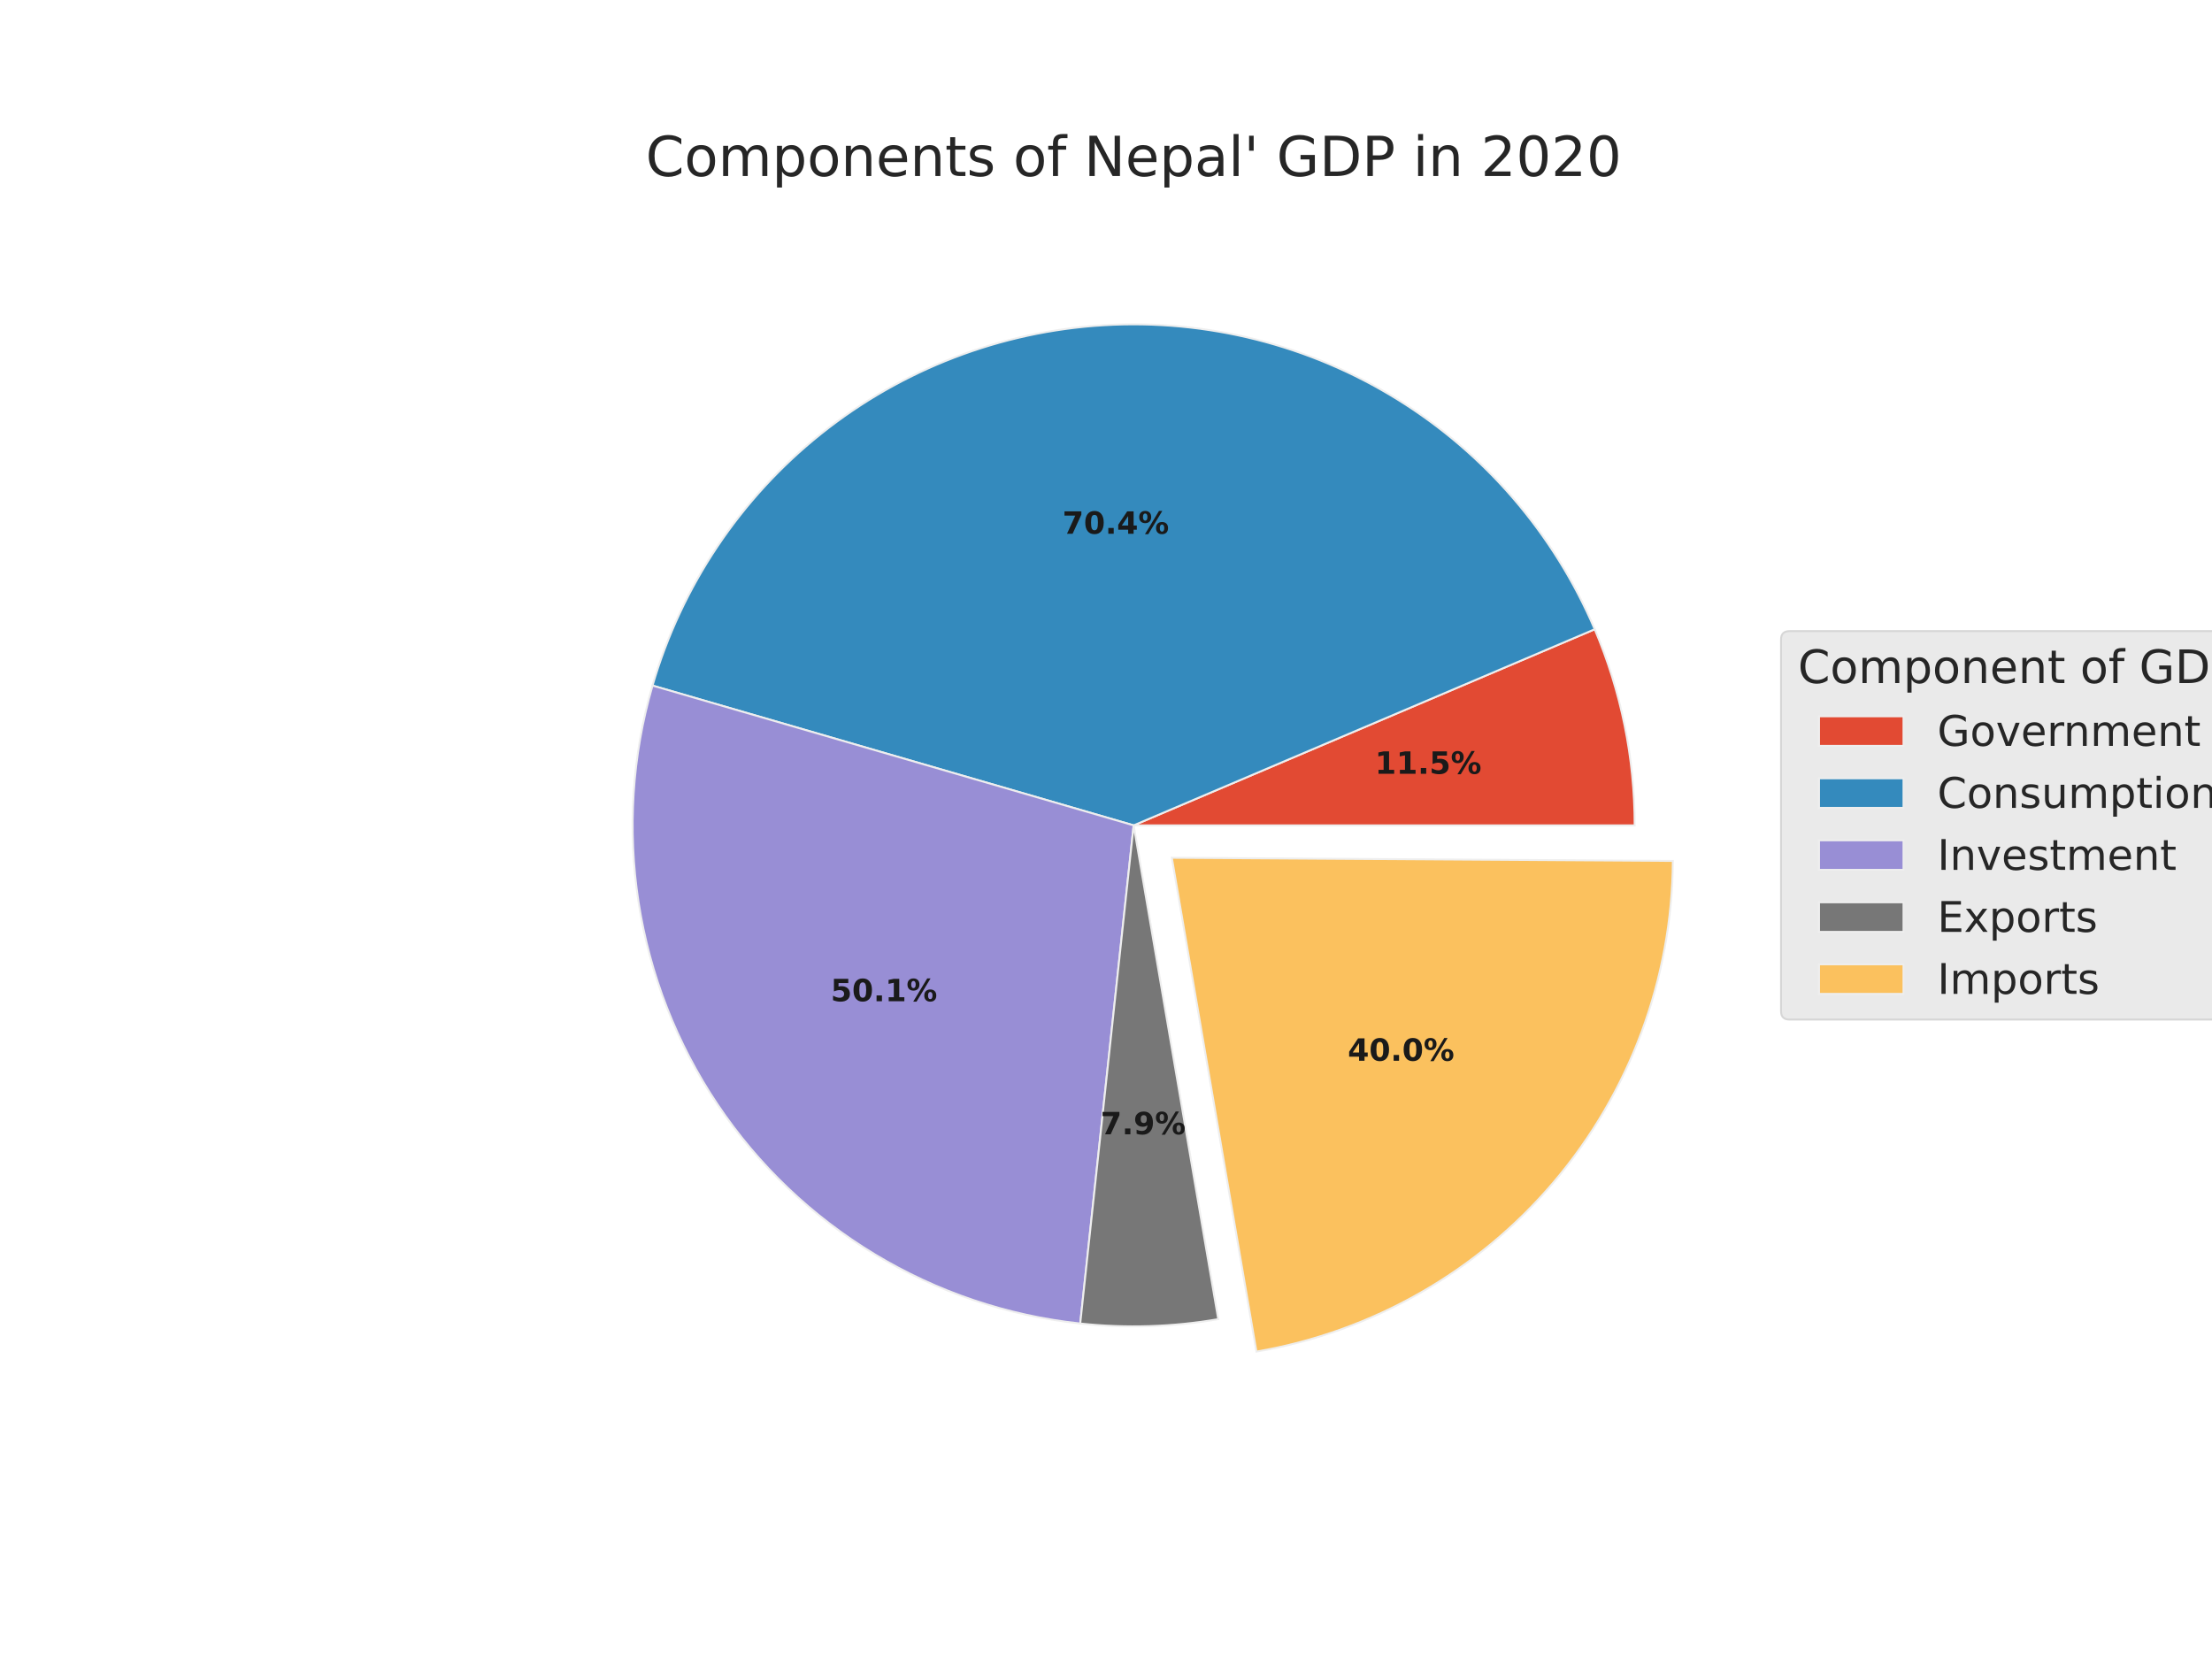
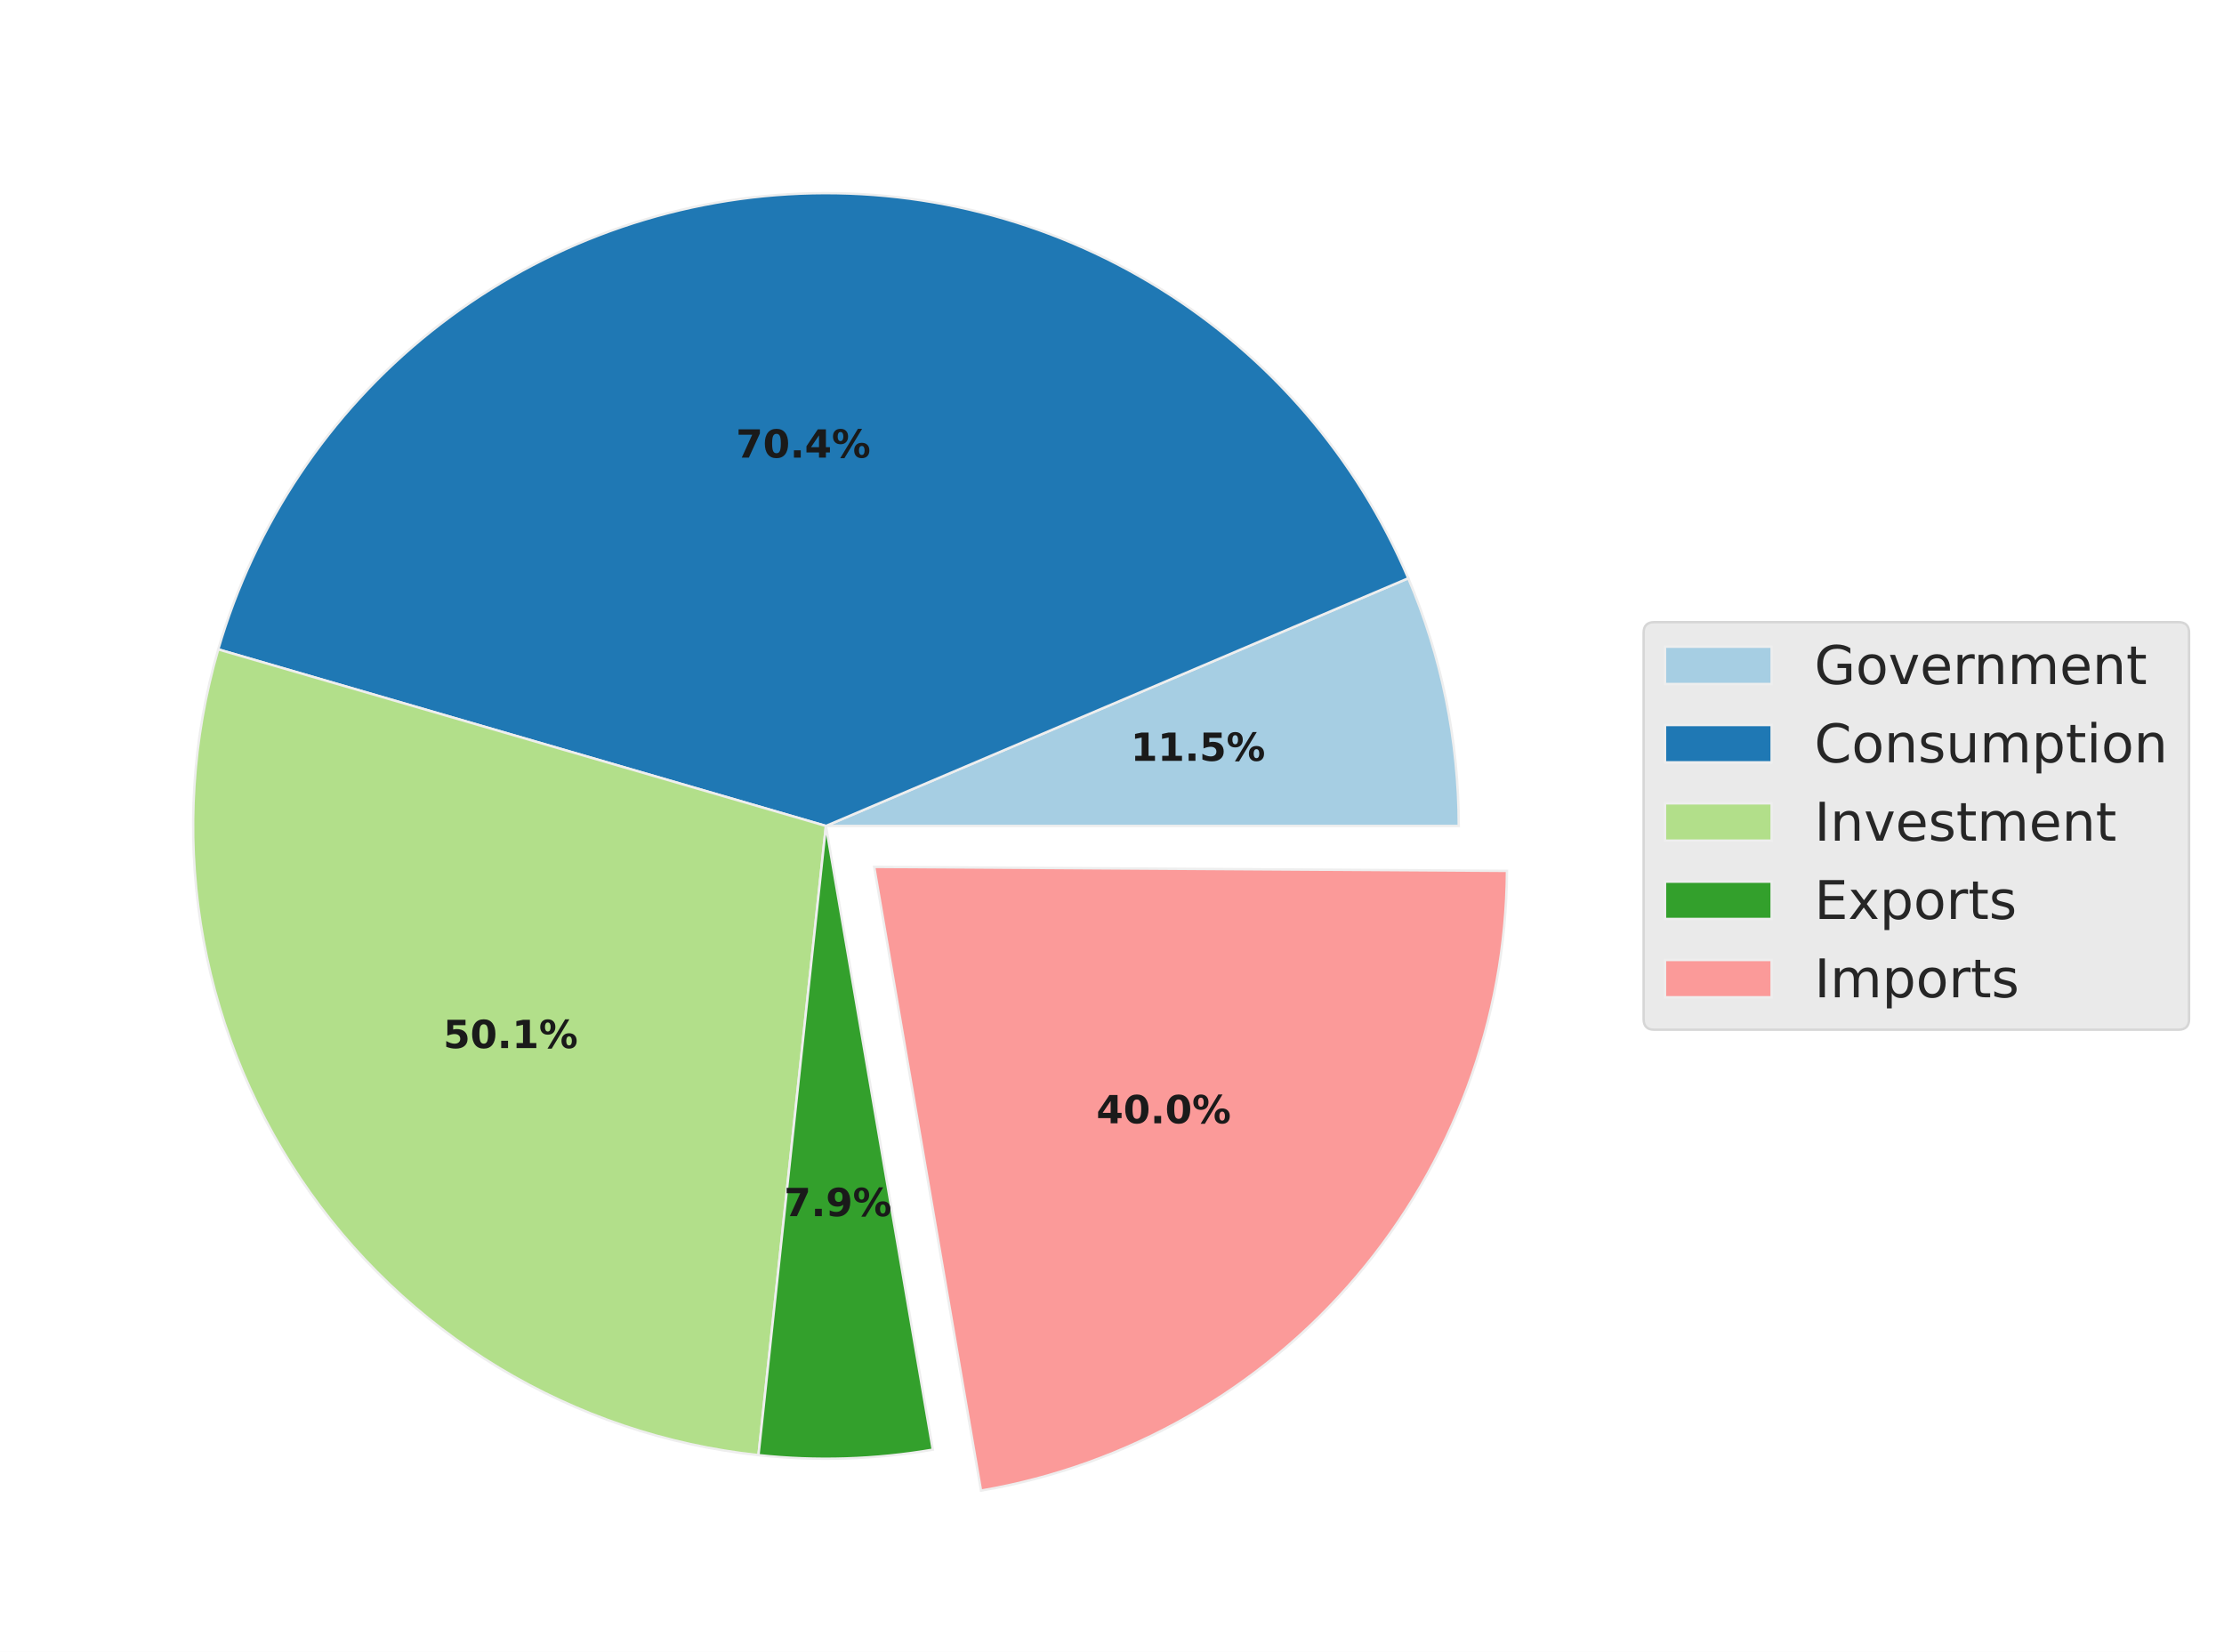
- <svg xmlns="http://www.w3.org/2000/svg" xmlns:xlink="http://www.w3.org/1999/xlink" height="432pt" version="1.1" viewBox="0 0 576 432" width="576pt">
+ <svg xmlns="http://www.w3.org/2000/svg" xmlns:xlink="http://www.w3.org/1999/xlink" height="340.56pt" version="1.1" viewBox="0 0 458.513 340.56" width="458.513pt">
  <defs>
    <style type="text/css">*{stroke-linecap:butt;stroke-linejoin:round;}</style>
  </defs>
  <g id="figure_1">
    <g id="patch_1">
-       <path d="M 0 432  L 576 432  L 576 0  L 0 0  z " style="fill:#ffffff;" />
+       <path d="M 0 340.56  L 458.513 340.56  L 458.513 0  L 0 0  z " style="fill:#ffffff;" />
    </g>
    <g id="axes_1">
      <g id="matplotlib.axis_1" />
      <g id="matplotlib.axis_2" />
      <g id="patch_2">
-         <path d="M 425.664 214.92  C 425.664 206.169 424.783 197.44 423.036 188.865  C 421.288 180.29 418.682 171.913 415.257 163.86  L 295.2 214.92  L 425.664 214.92  z " style="fill:#e24a33;stroke:#eeeeee;stroke-linejoin:miter;stroke-width:0.5;" />
+         <path d="M 300.744 170.28  C 300.744 161.529 299.863 152.8 298.116 144.225  C 296.368 135.65 293.762 127.273 290.337 119.22  L 170.28 170.28  L 300.744 170.28  z " style="fill:#a6cee3;stroke:#eeeeee;stroke-linejoin:miter;stroke-width:0.5;" />
      </g>
      <g id="patch_3">
-         <path d="M 415.257 163.86  C 404.722 139.089 386.775 118.176 363.891 104.004  C 341.006 89.831 314.287 83.083 287.417 84.688  C 260.548 86.294 234.822 96.177 213.788 112.974  C 192.755 129.771 177.426 152.673 169.916 178.522  L 295.2 214.92  L 415.257 163.86  z " style="fill:#348abd;stroke:#eeeeee;stroke-linejoin:miter;stroke-width:0.5;" />
+         <path d="M 290.337 119.22  C 279.802 94.449 261.855 73.536 238.971 59.364  C 216.086 45.191 189.367 38.443 162.497 40.048  C 135.628 41.654 109.902 51.537 88.868 68.334  C 67.835 85.131 52.506 108.033 44.996 133.882  L 170.28 170.28  L 290.337 119.22  z " style="fill:#1f78b4;stroke:#eeeeee;stroke-linejoin:miter;stroke-width:0.5;" />
      </g>
      <g id="patch_4">
-         <path d="M 169.916 178.522  C 164.597 196.83 163.355 216.084 166.279 234.924  C 169.202 253.764 176.22 271.736 186.837 287.572  C 197.454 303.408 211.415 316.726 227.733 326.585  C 244.051 336.444 262.334 342.608 281.291 344.64  L 295.2 214.92  L 169.916 178.522  z " style="fill:#988ed5;stroke:#eeeeee;stroke-linejoin:miter;stroke-width:0.5;" />
+         <path d="M 44.996 133.882  C 39.677 152.19 38.435 171.444 41.359 190.284  C 44.282 209.124 51.3 227.096 61.917 242.932  C 72.534 258.768 86.495 272.086 102.813 281.945  C 119.131 291.804 137.414 297.968 156.371 300  L 170.28 170.28  L 44.996 133.882  z " style="fill:#b2df8a;stroke:#eeeeee;stroke-linejoin:miter;stroke-width:0.5;" />
      </g>
      <g id="patch_5">
-         <path d="M 281.291 344.64  C 287.271 345.282 293.287 345.509 299.298 345.32  C 305.309 345.131 311.299 344.526 317.227 343.511  L 295.2 214.92  L 281.291 344.64  z " style="fill:#777777;stroke:#eeeeee;stroke-linejoin:miter;stroke-width:0.5;" />
+         <path d="M 156.371 300  C 162.351 300.642 168.367 300.869 174.378 300.68  C 180.389 300.491 186.379 299.886 192.307 298.871  L 170.28 170.28  L 156.371 300  z " style="fill:#33a02c;stroke:#eeeeee;stroke-linejoin:miter;stroke-width:0.5;" />
      </g>
      <g id="patch_6">
-         <path d="M 327.174 351.953  C 357.368 346.781 384.797 331.136 404.618 307.779  C 424.44 284.423 435.416 254.815 435.609 224.181  L 305.147 223.362  L 327.174 351.953  z " style="fill:#fbc15e;stroke:#eeeeee;stroke-linejoin:miter;stroke-width:0.5;" />
+         <path d="M 202.254 307.313  C 232.448 302.141 259.877 286.496 279.698 263.139  C 299.52 239.783 310.496 210.175 310.689 179.541  L 180.227 178.722  L 202.254 307.313  z " style="fill:#fb9a99;stroke:#eeeeee;stroke-linejoin:miter;stroke-width:0.5;" />
      </g>
      <g id="text_1">
-         <g style="fill:#1a1a1a;" transform="translate(358.0246 201.4945)scale(0.08 -0.08)">
+         <g style="fill:#1a1a1a;" transform="translate(233.1046 156.8545)scale(0.08 -0.08)">
          <defs>
            <path d="M 11.719 12.984  L 28.328 12.984  L 28.328 60.109  L 11.281 56.594  L 11.281 69.391  L 28.219 72.906  L 46.094 72.906  L 46.094 12.984  L 62.703 12.984  L 62.703 0  L 11.719 0  z " id="DejaVuSans-Bold-49" />
            <path d="M 10.203 18.891  L 27.781 18.891  L 27.781 0  L 10.203 0  z " id="DejaVuSans-Bold-46" />
            <path d="M 10.594 72.906  L 57.328 72.906  L 57.328 59.078  L 25.594 59.078  L 25.594 47.797  Q 27.734 48.391 29.906 48.703  Q 32.078 49.031 34.422 49.031  Q 47.75 49.031 55.172 42.359  Q 62.594 35.688 62.594 23.781  Q 62.594 11.969 54.516 5.266  Q 46.438 -1.422 32.078 -1.422  Q 25.875 -1.422 19.797 -0.219  Q 13.719 0.984 7.719 3.422  L 7.719 18.219  Q 13.672 14.797 19.016 13.078  Q 24.359 11.375 29.109 11.375  Q 35.938 11.375 39.859 14.719  Q 43.797 18.062 43.797 23.781  Q 43.797 29.547 39.859 32.859  Q 35.938 36.188 29.109 36.188  Q 25.047 36.188 20.453 35.125  Q 15.875 34.078 10.594 31.891  z " id="DejaVuSans-Bold-53" />
            <path d="M 77.484 30.078  Q 74.031 30.078 72.125 27.078  Q 70.219 24.078 70.219 18.5  Q 70.219 12.891 72.094 9.891  Q 73.969 6.891 77.484 6.891  Q 81 6.891 82.859 9.891  Q 84.719 12.891 84.719 18.5  Q 84.719 24.078 82.828 27.078  Q 80.953 30.078 77.484 30.078  z M 77.484 38.281  Q 86.578 38.281 91.797 33  Q 97.016 27.734 97.016 18.5  Q 97.016 9.281 91.797 3.922  Q 86.578 -1.422 77.484 -1.422  Q 68.406 -1.422 63.156 3.922  Q 57.906 9.281 57.906 18.5  Q 57.906 27.688 63.156 32.984  Q 68.406 38.281 77.484 38.281  z M 32.719 -1.422  L 21.922 -1.422  L 67.484 74.219  L 78.328 74.219  z M 22.703 74.219  Q 31.781 74.219 36.984 68.922  Q 42.188 63.625 42.188 54.391  Q 42.188 45.172 36.984 39.844  Q 31.781 34.516 22.703 34.516  Q 13.625 34.516 8.422 39.844  Q 3.219 45.172 3.219 54.391  Q 3.219 63.625 8.422 68.922  Q 13.625 74.219 22.703 74.219  z M 22.703 66.016  Q 19.188 66.016 17.281 62.984  Q 15.375 59.969 15.375 54.391  Q 15.375 48.781 17.281 45.719  Q 19.188 42.672 22.703 42.672  Q 26.219 42.672 28.094 45.719  Q 29.984 48.781 29.984 54.391  Q 29.984 59.969 28.078 62.984  Q 26.172 66.016 22.703 66.016  z " id="DejaVuSans-Bold-37" />
          </defs>
          <use xlink:href="#DejaVuSans-Bold-49" />
          <use x="69.58" xlink:href="#DejaVuSans-Bold-49" />
          <use x="139.16" xlink:href="#DejaVuSans-Bold-46" />
          <use x="177.148" xlink:href="#DejaVuSans-Bold-53" />
          <use x="246.729" xlink:href="#DejaVuSans-Bold-37" />
        </g>
      </g>
      <g id="text_2">
-         <g style="fill:#1a1a1a;" transform="translate(276.6534 138.9885)scale(0.08 -0.08)">
+         <g style="fill:#1a1a1a;" transform="translate(151.7334 94.34851)scale(0.08 -0.08)">
          <defs>
            <path d="M 6.688 72.906  L 61.625 72.906  L 61.625 62.312  L 33.203 0  L 14.891 0  L 41.797 59.078  L 6.688 59.078  z " id="DejaVuSans-Bold-55" />
            <path d="M 46 36.531  Q 46 50.203 43.438 55.781  Q 40.875 61.375 34.812 61.375  Q 28.766 61.375 26.172 55.781  Q 23.578 50.203 23.578 36.531  Q 23.578 22.703 26.172 17.031  Q 28.766 11.375 34.812 11.375  Q 40.828 11.375 43.406 17.031  Q 46 22.703 46 36.531  z M 64.797 36.375  Q 64.797 18.266 56.984 8.422  Q 49.172 -1.422 34.812 -1.422  Q 20.406 -1.422 12.594 8.422  Q 4.781 18.266 4.781 36.375  Q 4.781 54.547 12.594 64.375  Q 20.406 74.219 34.812 74.219  Q 49.172 74.219 56.984 64.375  Q 64.797 54.547 64.797 36.375  z " id="DejaVuSans-Bold-48" />
            <path d="M 36.812 57.422  L 16.219 26.906  L 36.812 26.906  z M 33.688 72.906  L 54.594 72.906  L 54.594 26.906  L 64.984 26.906  L 64.984 13.281  L 54.594 13.281  L 54.594 0  L 36.812 0  L 36.812 13.281  L 4.5 13.281  L 4.5 29.391  z " id="DejaVuSans-Bold-52" />
          </defs>
          <use xlink:href="#DejaVuSans-Bold-55" />
          <use x="69.58" xlink:href="#DejaVuSans-Bold-48" />
          <use x="139.16" xlink:href="#DejaVuSans-Bold-46" />
          <use x="177.148" xlink:href="#DejaVuSans-Bold-52" />
          <use x="246.729" xlink:href="#DejaVuSans-Bold-37" />
        </g>
      </g>
      <g id="text_3">
-         <g style="fill:#1a1a1a;" transform="translate(216.3054 260.7188)scale(0.08 -0.08)">
+         <g style="fill:#1a1a1a;" transform="translate(91.38541 216.0788)scale(0.08 -0.08)">
          <use xlink:href="#DejaVuSans-Bold-53" />
          <use x="69.58" xlink:href="#DejaVuSans-Bold-48" />
          <use x="139.16" xlink:href="#DejaVuSans-Bold-46" />
          <use x="177.148" xlink:href="#DejaVuSans-Bold-49" />
          <use x="246.729" xlink:href="#DejaVuSans-Bold-37" />
        </g>
      </g>
      <g id="text_4">
-         <g style="fill:#1a1a1a;" transform="translate(286.565 295.3673)scale(0.08 -0.08)">
+         <g style="fill:#1a1a1a;" transform="translate(161.645 250.7273)scale(0.08 -0.08)">
          <defs>
            <path d="M 10.016 1.609  L 10.016 15.094  Q 14.5 12.984 18.594 11.938  Q 22.703 10.891 26.703 10.891  Q 35.109 10.891 39.797 15.547  Q 44.484 20.219 45.312 29.391  Q 42 26.953 38.234 25.734  Q 34.469 24.516 30.078 24.516  Q 18.891 24.516 12.031 31.031  Q 5.172 37.547 5.172 48.188  Q 5.172 59.969 12.812 67.047  Q 20.453 74.125 33.297 74.125  Q 47.562 74.125 55.375 64.5  Q 63.188 54.891 63.188 37.312  Q 63.188 19.234 54.047 8.906  Q 44.922 -1.422 29 -1.422  Q 23.875 -1.422 19.188 -0.656  Q 14.5 0.094 10.016 1.609  z M 33.203 36.719  Q 38.141 36.719 40.625 39.906  Q 43.109 43.109 43.109 49.516  Q 43.109 55.859 40.625 59.078  Q 38.141 62.312 33.203 62.312  Q 28.266 62.312 25.781 59.078  Q 23.297 55.859 23.297 49.516  Q 23.297 43.109 25.781 39.906  Q 28.266 36.719 33.203 36.719  z " id="DejaVuSans-Bold-57" />
          </defs>
          <use xlink:href="#DejaVuSans-Bold-55" />
          <use x="69.58" xlink:href="#DejaVuSans-Bold-46" />
          <use x="107.568" xlink:href="#DejaVuSans-Bold-57" />
          <use x="177.148" xlink:href="#DejaVuSans-Bold-37" />
        </g>
      </g>
      <g id="text_5">
-         <g style="fill:#1a1a1a;" transform="translate(350.953 276.2198)scale(0.08 -0.08)">
+         <g style="fill:#1a1a1a;" transform="translate(226.033 231.5798)scale(0.08 -0.08)">
          <use xlink:href="#DejaVuSans-Bold-52" />
          <use x="69.58" xlink:href="#DejaVuSans-Bold-48" />
          <use x="139.16" xlink:href="#DejaVuSans-Bold-46" />
          <use x="177.148" xlink:href="#DejaVuSans-Bold-48" />
          <use x="246.729" xlink:href="#DejaVuSans-Bold-37" />
        </g>
      </g>
-       <g id="text_6">
-         <g style="fill:#262626;" transform="translate(168.1358 45.84)scale(0.144 -0.144)">
-           <defs>
-             <path d="M 64.406 67.281  L 64.406 56.891  Q 59.422 61.531 53.781 63.812  Q 48.141 66.109 41.797 66.109  Q 29.297 66.109 22.656 58.469  Q 16.016 50.828 16.016 36.375  Q 16.016 21.969 22.656 14.328  Q 29.297 6.688 41.797 6.688  Q 48.141 6.688 53.781 8.984  Q 59.422 11.281 64.406 15.922  L 64.406 5.609  Q 59.234 2.094 53.438 0.328  Q 47.656 -1.422 41.219 -1.422  Q 24.656 -1.422 15.125 8.703  Q 5.609 18.844 5.609 36.375  Q 5.609 53.953 15.125 64.078  Q 24.656 74.219 41.219 74.219  Q 47.75 74.219 53.531 72.484  Q 59.328 70.75 64.406 67.281  z " id="DejaVuSans-67" />
-             <path d="M 30.609 48.391  Q 23.391 48.391 19.188 42.75  Q 14.984 37.109 14.984 27.297  Q 14.984 17.484 19.156 11.844  Q 23.344 6.203 30.609 6.203  Q 37.797 6.203 41.984 11.859  Q 46.188 17.531 46.188 27.297  Q 46.188 37.016 41.984 42.703  Q 37.797 48.391 30.609 48.391  z M 30.609 56  Q 42.328 56 49.016 48.375  Q 55.719 40.766 55.719 27.297  Q 55.719 13.875 49.016 6.219  Q 42.328 -1.422 30.609 -1.422  Q 18.844 -1.422 12.172 6.219  Q 5.516 13.875 5.516 27.297  Q 5.516 40.766 12.172 48.375  Q 18.844 56 30.609 56  z " id="DejaVuSans-111" />
-             <path d="M 52 44.188  Q 55.375 50.25 60.062 53.125  Q 64.75 56 71.094 56  Q 79.641 56 84.281 50.016  Q 88.922 44.047 88.922 33.016  L 88.922 0  L 79.891 0  L 79.891 32.719  Q 79.891 40.578 77.094 44.375  Q 74.312 48.188 68.609 48.188  Q 61.625 48.188 57.562 43.547  Q 53.516 38.922 53.516 30.906  L 53.516 0  L 44.484 0  L 44.484 32.719  Q 44.484 40.625 41.703 44.406  Q 38.922 48.188 33.109 48.188  Q 26.219 48.188 22.156 43.531  Q 18.109 38.875 18.109 30.906  L 18.109 0  L 9.078 0  L 9.078 54.688  L 18.109 54.688  L 18.109 46.188  Q 21.188 51.219 25.484 53.609  Q 29.781 56 35.688 56  Q 41.656 56 45.828 52.969  Q 50 49.953 52 44.188  z " id="DejaVuSans-109" />
-             <path d="M 18.109 8.203  L 18.109 -20.797  L 9.078 -20.797  L 9.078 54.688  L 18.109 54.688  L 18.109 46.391  Q 20.953 51.266 25.266 53.625  Q 29.594 56 35.594 56  Q 45.562 56 51.781 48.094  Q 58.016 40.188 58.016 27.297  Q 58.016 14.406 51.781 6.484  Q 45.562 -1.422 35.594 -1.422  Q 29.594 -1.422 25.266 0.953  Q 20.953 3.328 18.109 8.203  z M 48.688 27.297  Q 48.688 37.203 44.609 42.844  Q 40.531 48.484 33.406 48.484  Q 26.266 48.484 22.188 42.844  Q 18.109 37.203 18.109 27.297  Q 18.109 17.391 22.188 11.75  Q 26.266 6.109 33.406 6.109  Q 40.531 6.109 44.609 11.75  Q 48.688 17.391 48.688 27.297  z " id="DejaVuSans-112" />
-             <path d="M 54.891 33.016  L 54.891 0  L 45.906 0  L 45.906 32.719  Q 45.906 40.484 42.875 44.328  Q 39.844 48.188 33.797 48.188  Q 26.516 48.188 22.312 43.547  Q 18.109 38.922 18.109 30.906  L 18.109 0  L 9.078 0  L 9.078 54.688  L 18.109 54.688  L 18.109 46.188  Q 21.344 51.125 25.703 53.562  Q 30.078 56 35.797 56  Q 45.219 56 50.047 50.172  Q 54.891 44.344 54.891 33.016  z " id="DejaVuSans-110" />
-             <path d="M 56.203 29.594  L 56.203 25.203  L 14.891 25.203  Q 15.484 15.922 20.484 11.062  Q 25.484 6.203 34.422 6.203  Q 39.594 6.203 44.453 7.469  Q 49.312 8.734 54.109 11.281  L 54.109 2.781  Q 49.266 0.734 44.188 -0.344  Q 39.109 -1.422 33.891 -1.422  Q 20.797 -1.422 13.156 6.188  Q 5.516 13.812 5.516 26.812  Q 5.516 40.234 12.766 48.109  Q 20.016 56 32.328 56  Q 43.359 56 49.781 48.891  Q 56.203 41.797 56.203 29.594  z M 47.219 32.234  Q 47.125 39.594 43.094 43.984  Q 39.062 48.391 32.422 48.391  Q 24.906 48.391 20.391 44.141  Q 15.875 39.891 15.188 32.172  z " id="DejaVuSans-101" />
-             <path d="M 18.312 70.219  L 18.312 54.688  L 36.812 54.688  L 36.812 47.703  L 18.312 47.703  L 18.312 18.016  Q 18.312 11.328 20.141 9.422  Q 21.969 7.516 27.594 7.516  L 36.812 7.516  L 36.812 0  L 27.594 0  Q 17.188 0 13.234 3.875  Q 9.281 7.766 9.281 18.016  L 9.281 47.703  L 2.688 47.703  L 2.688 54.688  L 9.281 54.688  L 9.281 70.219  z " id="DejaVuSans-116" />
-             <path d="M 44.281 53.078  L 44.281 44.578  Q 40.484 46.531 36.375 47.5  Q 32.281 48.484 27.875 48.484  Q 21.188 48.484 17.844 46.438  Q 14.5 44.391 14.5 40.281  Q 14.5 37.156 16.891 35.375  Q 19.281 33.594 26.516 31.984  L 29.594 31.297  Q 39.156 29.25 43.188 25.516  Q 47.219 21.781 47.219 15.094  Q 47.219 7.469 41.188 3.016  Q 35.156 -1.422 24.609 -1.422  Q 20.219 -1.422 15.453 -0.562  Q 10.688 0.297 5.422 2  L 5.422 11.281  Q 10.406 8.688 15.234 7.391  Q 20.062 6.109 24.812 6.109  Q 31.156 6.109 34.562 8.281  Q 37.984 10.453 37.984 14.406  Q 37.984 18.062 35.516 20.016  Q 33.062 21.969 24.703 23.781  L 21.578 24.516  Q 13.234 26.266 9.516 29.906  Q 5.812 33.547 5.812 39.891  Q 5.812 47.609 11.281 51.797  Q 16.75 56 26.812 56  Q 31.781 56 36.172 55.266  Q 40.578 54.547 44.281 53.078  z " id="DejaVuSans-115" />
-             <path id="DejaVuSans-32" />
-             <path d="M 37.109 75.984  L 37.109 68.5  L 28.516 68.5  Q 23.688 68.5 21.797 66.547  Q 19.922 64.594 19.922 59.516  L 19.922 54.688  L 34.719 54.688  L 34.719 47.703  L 19.922 47.703  L 19.922 0  L 10.891 0  L 10.891 47.703  L 2.297 47.703  L 2.297 54.688  L 10.891 54.688  L 10.891 58.5  Q 10.891 67.625 15.141 71.797  Q 19.391 75.984 28.609 75.984  z " id="DejaVuSans-102" />
-             <path d="M 9.812 72.906  L 23.094 72.906  L 55.422 11.922  L 55.422 72.906  L 64.984 72.906  L 64.984 0  L 51.703 0  L 19.391 60.984  L 19.391 0  L 9.812 0  z " id="DejaVuSans-78" />
-             <path d="M 34.281 27.484  Q 23.391 27.484 19.188 25  Q 14.984 22.516 14.984 16.5  Q 14.984 11.719 18.141 8.906  Q 21.297 6.109 26.703 6.109  Q 34.188 6.109 38.703 11.406  Q 43.219 16.703 43.219 25.484  L 43.219 27.484  z M 52.203 31.203  L 52.203 0  L 43.219 0  L 43.219 8.297  Q 40.141 3.328 35.547 0.953  Q 30.953 -1.422 24.312 -1.422  Q 15.922 -1.422 10.953 3.297  Q 6 8.016 6 15.922  Q 6 25.141 12.172 29.828  Q 18.359 34.516 30.609 34.516  L 43.219 34.516  L 43.219 35.406  Q 43.219 41.609 39.141 45  Q 35.062 48.391 27.688 48.391  Q 23 48.391 18.547 47.266  Q 14.109 46.141 10.016 43.891  L 10.016 52.203  Q 14.938 54.109 19.578 55.047  Q 24.219 56 28.609 56  Q 40.484 56 46.344 49.844  Q 52.203 43.703 52.203 31.203  z " id="DejaVuSans-97" />
-             <path d="M 9.422 75.984  L 18.406 75.984  L 18.406 0  L 9.422 0  z " id="DejaVuSans-108" />
-             <path d="M 17.922 72.906  L 17.922 45.797  L 9.625 45.797  L 9.625 72.906  z " id="DejaVuSans-39" />
-             <path d="M 59.516 10.406  L 59.516 29.984  L 43.406 29.984  L 43.406 38.094  L 69.281 38.094  L 69.281 6.781  Q 63.578 2.734 56.688 0.656  Q 49.812 -1.422 42 -1.422  Q 24.906 -1.422 15.25 8.562  Q 5.609 18.562 5.609 36.375  Q 5.609 54.25 15.25 64.234  Q 24.906 74.219 42 74.219  Q 49.125 74.219 55.547 72.453  Q 61.969 70.703 67.391 67.281  L 67.391 56.781  Q 61.922 61.422 55.766 63.766  Q 49.609 66.109 42.828 66.109  Q 29.438 66.109 22.719 58.641  Q 16.016 51.172 16.016 36.375  Q 16.016 21.625 22.719 14.156  Q 29.438 6.688 42.828 6.688  Q 48.047 6.688 52.141 7.594  Q 56.25 8.5 59.516 10.406  z " id="DejaVuSans-71" />
-             <path d="M 19.672 64.797  L 19.672 8.109  L 31.594 8.109  Q 46.688 8.109 53.688 14.938  Q 60.688 21.781 60.688 36.531  Q 60.688 51.172 53.688 57.984  Q 46.688 64.797 31.594 64.797  z M 9.812 72.906  L 30.078 72.906  Q 51.266 72.906 61.172 64.094  Q 71.094 55.281 71.094 36.531  Q 71.094 17.672 61.125 8.828  Q 51.172 0 30.078 0  L 9.812 0  z " id="DejaVuSans-68" />
-             <path d="M 19.672 64.797  L 19.672 37.406  L 32.078 37.406  Q 38.969 37.406 42.719 40.969  Q 46.484 44.531 46.484 51.125  Q 46.484 57.672 42.719 61.234  Q 38.969 64.797 32.078 64.797  z M 9.812 72.906  L 32.078 72.906  Q 44.344 72.906 50.609 67.359  Q 56.891 61.812 56.891 51.125  Q 56.891 40.328 50.609 34.812  Q 44.344 29.297 32.078 29.297  L 19.672 29.297  L 19.672 0  L 9.812 0  z " id="DejaVuSans-80" />
-             <path d="M 9.422 54.688  L 18.406 54.688  L 18.406 0  L 9.422 0  z M 9.422 75.984  L 18.406 75.984  L 18.406 64.594  L 9.422 64.594  z " id="DejaVuSans-105" />
-             <path d="M 19.188 8.297  L 53.609 8.297  L 53.609 0  L 7.328 0  L 7.328 8.297  Q 12.938 14.109 22.625 23.891  Q 32.328 33.688 34.812 36.531  Q 39.547 41.844 41.422 45.531  Q 43.312 49.219 43.312 52.781  Q 43.312 58.594 39.234 62.25  Q 35.156 65.922 28.609 65.922  Q 23.969 65.922 18.812 64.312  Q 13.672 62.703 7.812 59.422  L 7.812 69.391  Q 13.766 71.781 18.938 73  Q 24.125 74.219 28.422 74.219  Q 39.75 74.219 46.484 68.547  Q 53.219 62.891 53.219 53.422  Q 53.219 48.922 51.531 44.891  Q 49.859 40.875 45.406 35.406  Q 44.188 33.984 37.641 27.219  Q 31.109 20.453 19.188 8.297  z " id="DejaVuSans-50" />
-             <path d="M 31.781 66.406  Q 24.172 66.406 20.328 58.906  Q 16.5 51.422 16.5 36.375  Q 16.5 21.391 20.328 13.891  Q 24.172 6.391 31.781 6.391  Q 39.453 6.391 43.281 13.891  Q 47.125 21.391 47.125 36.375  Q 47.125 51.422 43.281 58.906  Q 39.453 66.406 31.781 66.406  z M 31.781 74.219  Q 44.047 74.219 50.516 64.516  Q 56.984 54.828 56.984 36.375  Q 56.984 17.969 50.516 8.266  Q 44.047 -1.422 31.781 -1.422  Q 19.531 -1.422 13.062 8.266  Q 6.594 17.969 6.594 36.375  Q 6.594 54.828 13.062 64.516  Q 19.531 74.219 31.781 74.219  z " id="DejaVuSans-48" />
-           </defs>
-           <use xlink:href="#DejaVuSans-67" />
-           <use x="69.824" xlink:href="#DejaVuSans-111" />
-           <use x="131.006" xlink:href="#DejaVuSans-109" />
-           <use x="228.418" xlink:href="#DejaVuSans-112" />
-           <use x="291.895" xlink:href="#DejaVuSans-111" />
-           <use x="353.076" xlink:href="#DejaVuSans-110" />
-           <use x="416.455" xlink:href="#DejaVuSans-101" />
-           <use x="477.979" xlink:href="#DejaVuSans-110" />
-           <use x="541.357" xlink:href="#DejaVuSans-116" />
-           <use x="580.566" xlink:href="#DejaVuSans-115" />
-           <use x="632.666" xlink:href="#DejaVuSans-32" />
-           <use x="664.453" xlink:href="#DejaVuSans-111" />
-           <use x="725.635" xlink:href="#DejaVuSans-102" />
-           <use x="760.84" xlink:href="#DejaVuSans-32" />
-           <use x="792.627" xlink:href="#DejaVuSans-78" />
-           <use x="867.432" xlink:href="#DejaVuSans-101" />
-           <use x="928.955" xlink:href="#DejaVuSans-112" />
-           <use x="992.432" xlink:href="#DejaVuSans-97" />
-           <use x="1053.711" xlink:href="#DejaVuSans-108" />
-           <use x="1081.494" xlink:href="#DejaVuSans-39" />
-           <use x="1108.984" xlink:href="#DejaVuSans-32" />
-           <use x="1140.771" xlink:href="#DejaVuSans-71" />
-           <use x="1218.262" xlink:href="#DejaVuSans-68" />
-           <use x="1295.264" xlink:href="#DejaVuSans-80" />
-           <use x="1355.566" xlink:href="#DejaVuSans-32" />
-           <use x="1387.354" xlink:href="#DejaVuSans-105" />
-           <use x="1415.137" xlink:href="#DejaVuSans-110" />
-           <use x="1478.516" xlink:href="#DejaVuSans-32" />
-           <use x="1510.303" xlink:href="#DejaVuSans-50" />
-           <use x="1573.926" xlink:href="#DejaVuSans-48" />
-           <use x="1637.549" xlink:href="#DejaVuSans-50" />
-           <use x="1701.172" xlink:href="#DejaVuSans-48" />
-         </g>
-       </g>
      <g id="legend_1">
        <g id="patch_7">
-           <path d="M 465.98 265.492  L 585.018 265.492  Q 587.217 265.492 587.217 263.292  L 587.217 166.548  Q 587.217 164.348 585.018 164.348  L 465.98 164.348  Q 463.78 164.348 463.78 166.548  L 463.78 263.292  Q 463.78 265.492 465.98 265.492  z " style="fill:#e5e5e5;opacity:0.8;stroke:#cccccc;stroke-linejoin:miter;stroke-width:0.5;" />
-         </g>
-         <g id="text_7">
-           <g style="fill:#262626;" transform="translate(468.18 177.8664)scale(0.12 -0.12)">
-             <use xlink:href="#DejaVuSans-67" />
-             <use x="69.824" xlink:href="#DejaVuSans-111" />
-             <use x="131.006" xlink:href="#DejaVuSans-109" />
-             <use x="228.418" xlink:href="#DejaVuSans-112" />
-             <use x="291.895" xlink:href="#DejaVuSans-111" />
-             <use x="353.076" xlink:href="#DejaVuSans-110" />
-             <use x="416.455" xlink:href="#DejaVuSans-101" />
-             <use x="477.979" xlink:href="#DejaVuSans-110" />
-             <use x="541.357" xlink:href="#DejaVuSans-116" />
-             <use x="580.566" xlink:href="#DejaVuSans-32" />
-             <use x="612.354" xlink:href="#DejaVuSans-111" />
-             <use x="673.535" xlink:href="#DejaVuSans-102" />
-             <use x="708.74" xlink:href="#DejaVuSans-32" />
-             <use x="740.527" xlink:href="#DejaVuSans-71" />
-             <use x="818.018" xlink:href="#DejaVuSans-68" />
-             <use x="895.02" xlink:href="#DejaVuSans-80" />
-           </g>
+           <path d="M 341.06 212.295  L 449.113 212.295  Q 451.313 212.295 451.313 210.095  L 451.313 130.465  Q 451.313 128.265 449.113 128.265  L 341.06 128.265  Q 338.86 128.265 338.86 130.465  L 338.86 210.095  Q 338.86 212.295 341.06 212.295  z " style="fill:#e5e5e5;opacity:0.8;stroke:#cccccc;stroke-linejoin:miter;stroke-width:0.5;" />
        </g>
        <g id="patch_8">
-           <path d="M 473.672 194.22  L 495.672 194.22  L 495.672 186.52  L 473.672 186.52  z " style="fill:#e24a33;stroke:#eeeeee;stroke-linejoin:miter;stroke-width:0.5;" />
+           <path d="M 343.26 141.023  L 365.26 141.023  L 365.26 133.323  L 343.26 133.323  z " style="fill:#a6cee3;stroke:#eeeeee;stroke-linejoin:miter;stroke-width:0.5;" />
        </g>
-         <g id="text_8">
-           <g style="fill:#262626;" transform="translate(504.4724 194.2203)scale(0.11 -0.11)">
+         <g id="text_6">
+           <g style="fill:#262626;" transform="translate(374.06 141.0234)scale(0.11 -0.11)">
            <defs>
+               <path d="M 59.516 10.406  L 59.516 29.984  L 43.406 29.984  L 43.406 38.094  L 69.281 38.094  L 69.281 6.781  Q 63.578 2.734 56.688 0.656  Q 49.812 -1.422 42 -1.422  Q 24.906 -1.422 15.25 8.562  Q 5.609 18.562 5.609 36.375  Q 5.609 54.25 15.25 64.234  Q 24.906 74.219 42 74.219  Q 49.125 74.219 55.547 72.453  Q 61.969 70.703 67.391 67.281  L 67.391 56.781  Q 61.922 61.422 55.766 63.766  Q 49.609 66.109 42.828 66.109  Q 29.438 66.109 22.719 58.641  Q 16.016 51.172 16.016 36.375  Q 16.016 21.625 22.719 14.156  Q 29.438 6.688 42.828 6.688  Q 48.047 6.688 52.141 7.594  Q 56.25 8.5 59.516 10.406  z " id="DejaVuSans-71" />
+               <path d="M 30.609 48.391  Q 23.391 48.391 19.188 42.75  Q 14.984 37.109 14.984 27.297  Q 14.984 17.484 19.156 11.844  Q 23.344 6.203 30.609 6.203  Q 37.797 6.203 41.984 11.859  Q 46.188 17.531 46.188 27.297  Q 46.188 37.016 41.984 42.703  Q 37.797 48.391 30.609 48.391  z M 30.609 56  Q 42.328 56 49.016 48.375  Q 55.719 40.766 55.719 27.297  Q 55.719 13.875 49.016 6.219  Q 42.328 -1.422 30.609 -1.422  Q 18.844 -1.422 12.172 6.219  Q 5.516 13.875 5.516 27.297  Q 5.516 40.766 12.172 48.375  Q 18.844 56 30.609 56  z " id="DejaVuSans-111" />
              <path d="M 2.984 54.688  L 12.5 54.688  L 29.594 8.797  L 46.688 54.688  L 56.203 54.688  L 35.688 0  L 23.484 0  z " id="DejaVuSans-118" />
+               <path d="M 56.203 29.594  L 56.203 25.203  L 14.891 25.203  Q 15.484 15.922 20.484 11.062  Q 25.484 6.203 34.422 6.203  Q 39.594 6.203 44.453 7.469  Q 49.312 8.734 54.109 11.281  L 54.109 2.781  Q 49.266 0.734 44.188 -0.344  Q 39.109 -1.422 33.891 -1.422  Q 20.797 -1.422 13.156 6.188  Q 5.516 13.812 5.516 26.812  Q 5.516 40.234 12.766 48.109  Q 20.016 56 32.328 56  Q 43.359 56 49.781 48.891  Q 56.203 41.797 56.203 29.594  z M 47.219 32.234  Q 47.125 39.594 43.094 43.984  Q 39.062 48.391 32.422 48.391  Q 24.906 48.391 20.391 44.141  Q 15.875 39.891 15.188 32.172  z " id="DejaVuSans-101" />
              <path d="M 41.109 46.297  Q 39.594 47.172 37.812 47.578  Q 36.031 48 33.891 48  Q 26.266 48 22.188 43.047  Q 18.109 38.094 18.109 28.812  L 18.109 0  L 9.078 0  L 9.078 54.688  L 18.109 54.688  L 18.109 46.188  Q 20.953 51.172 25.484 53.578  Q 30.031 56 36.531 56  Q 37.453 56 38.578 55.875  Q 39.703 55.766 41.062 55.516  z " id="DejaVuSans-114" />
+               <path d="M 54.891 33.016  L 54.891 0  L 45.906 0  L 45.906 32.719  Q 45.906 40.484 42.875 44.328  Q 39.844 48.188 33.797 48.188  Q 26.516 48.188 22.312 43.547  Q 18.109 38.922 18.109 30.906  L 18.109 0  L 9.078 0  L 9.078 54.688  L 18.109 54.688  L 18.109 46.188  Q 21.344 51.125 25.703 53.562  Q 30.078 56 35.797 56  Q 45.219 56 50.047 50.172  Q 54.891 44.344 54.891 33.016  z " id="DejaVuSans-110" />
+               <path d="M 52 44.188  Q 55.375 50.25 60.062 53.125  Q 64.75 56 71.094 56  Q 79.641 56 84.281 50.016  Q 88.922 44.047 88.922 33.016  L 88.922 0  L 79.891 0  L 79.891 32.719  Q 79.891 40.578 77.094 44.375  Q 74.312 48.188 68.609 48.188  Q 61.625 48.188 57.562 43.547  Q 53.516 38.922 53.516 30.906  L 53.516 0  L 44.484 0  L 44.484 32.719  Q 44.484 40.625 41.703 44.406  Q 38.922 48.188 33.109 48.188  Q 26.219 48.188 22.156 43.531  Q 18.109 38.875 18.109 30.906  L 18.109 0  L 9.078 0  L 9.078 54.688  L 18.109 54.688  L 18.109 46.188  Q 21.188 51.219 25.484 53.609  Q 29.781 56 35.688 56  Q 41.656 56 45.828 52.969  Q 50 49.953 52 44.188  z " id="DejaVuSans-109" />
+               <path d="M 18.312 70.219  L 18.312 54.688  L 36.812 54.688  L 36.812 47.703  L 18.312 47.703  L 18.312 18.016  Q 18.312 11.328 20.141 9.422  Q 21.969 7.516 27.594 7.516  L 36.812 7.516  L 36.812 0  L 27.594 0  Q 17.188 0 13.234 3.875  Q 9.281 7.766 9.281 18.016  L 9.281 47.703  L 2.688 47.703  L 2.688 54.688  L 9.281 54.688  L 9.281 70.219  z " id="DejaVuSans-116" />
            </defs>
            <use xlink:href="#DejaVuSans-71" />
            <use x="77.49" xlink:href="#DejaVuSans-111" />
            <use x="138.672" xlink:href="#DejaVuSans-118" />
            <use x="197.852" xlink:href="#DejaVuSans-101" />
            <use x="259.375" xlink:href="#DejaVuSans-114" />
            <use x="298.738" xlink:href="#DejaVuSans-110" />
            <use x="362.117" xlink:href="#DejaVuSans-109" />
            <use x="459.529" xlink:href="#DejaVuSans-101" />
            <use x="521.053" xlink:href="#DejaVuSans-110" />
            <use x="584.432" xlink:href="#DejaVuSans-116" />
          </g>
        </g>
        <g id="patch_9">
-           <path d="M 473.672 210.366  L 495.672 210.366  L 495.672 202.666  L 473.672 202.666  z " style="fill:#348abd;stroke:#eeeeee;stroke-linejoin:miter;stroke-width:0.5;" />
+           <path d="M 343.26 157.169  L 365.26 157.169  L 365.26 149.469  L 343.26 149.469  z " style="fill:#1f78b4;stroke:#eeeeee;stroke-linejoin:miter;stroke-width:0.5;" />
        </g>
-         <g id="text_9">
-           <g style="fill:#262626;" transform="translate(504.4724 210.3663)scale(0.11 -0.11)">
+         <g id="text_7">
+           <g style="fill:#262626;" transform="translate(374.06 157.1694)scale(0.11 -0.11)">
            <defs>
+               <path d="M 64.406 67.281  L 64.406 56.891  Q 59.422 61.531 53.781 63.812  Q 48.141 66.109 41.797 66.109  Q 29.297 66.109 22.656 58.469  Q 16.016 50.828 16.016 36.375  Q 16.016 21.969 22.656 14.328  Q 29.297 6.688 41.797 6.688  Q 48.141 6.688 53.781 8.984  Q 59.422 11.281 64.406 15.922  L 64.406 5.609  Q 59.234 2.094 53.438 0.328  Q 47.656 -1.422 41.219 -1.422  Q 24.656 -1.422 15.125 8.703  Q 5.609 18.844 5.609 36.375  Q 5.609 53.953 15.125 64.078  Q 24.656 74.219 41.219 74.219  Q 47.75 74.219 53.531 72.484  Q 59.328 70.75 64.406 67.281  z " id="DejaVuSans-67" />
+               <path d="M 44.281 53.078  L 44.281 44.578  Q 40.484 46.531 36.375 47.5  Q 32.281 48.484 27.875 48.484  Q 21.188 48.484 17.844 46.438  Q 14.5 44.391 14.5 40.281  Q 14.5 37.156 16.891 35.375  Q 19.281 33.594 26.516 31.984  L 29.594 31.297  Q 39.156 29.25 43.188 25.516  Q 47.219 21.781 47.219 15.094  Q 47.219 7.469 41.188 3.016  Q 35.156 -1.422 24.609 -1.422  Q 20.219 -1.422 15.453 -0.562  Q 10.688 0.297 5.422 2  L 5.422 11.281  Q 10.406 8.688 15.234 7.391  Q 20.062 6.109 24.812 6.109  Q 31.156 6.109 34.562 8.281  Q 37.984 10.453 37.984 14.406  Q 37.984 18.062 35.516 20.016  Q 33.062 21.969 24.703 23.781  L 21.578 24.516  Q 13.234 26.266 9.516 29.906  Q 5.812 33.547 5.812 39.891  Q 5.812 47.609 11.281 51.797  Q 16.75 56 26.812 56  Q 31.781 56 36.172 55.266  Q 40.578 54.547 44.281 53.078  z " id="DejaVuSans-115" />
              <path d="M 8.5 21.578  L 8.5 54.688  L 17.484 54.688  L 17.484 21.922  Q 17.484 14.156 20.5 10.266  Q 23.531 6.391 29.594 6.391  Q 36.859 6.391 41.078 11.031  Q 45.312 15.672 45.312 23.688  L 45.312 54.688  L 54.297 54.688  L 54.297 0  L 45.312 0  L 45.312 8.406  Q 42.047 3.422 37.719 1  Q 33.406 -1.422 27.688 -1.422  Q 18.266 -1.422 13.375 4.438  Q 8.5 10.297 8.5 21.578  z M 31.109 56  z " id="DejaVuSans-117" />
+               <path d="M 18.109 8.203  L 18.109 -20.797  L 9.078 -20.797  L 9.078 54.688  L 18.109 54.688  L 18.109 46.391  Q 20.953 51.266 25.266 53.625  Q 29.594 56 35.594 56  Q 45.562 56 51.781 48.094  Q 58.016 40.188 58.016 27.297  Q 58.016 14.406 51.781 6.484  Q 45.562 -1.422 35.594 -1.422  Q 29.594 -1.422 25.266 0.953  Q 20.953 3.328 18.109 8.203  z M 48.688 27.297  Q 48.688 37.203 44.609 42.844  Q 40.531 48.484 33.406 48.484  Q 26.266 48.484 22.188 42.844  Q 18.109 37.203 18.109 27.297  Q 18.109 17.391 22.188 11.75  Q 26.266 6.109 33.406 6.109  Q 40.531 6.109 44.609 11.75  Q 48.688 17.391 48.688 27.297  z " id="DejaVuSans-112" />
+               <path d="M 9.422 54.688  L 18.406 54.688  L 18.406 0  L 9.422 0  z M 9.422 75.984  L 18.406 75.984  L 18.406 64.594  L 9.422 64.594  z " id="DejaVuSans-105" />
            </defs>
            <use xlink:href="#DejaVuSans-67" />
            <use x="69.824" xlink:href="#DejaVuSans-111" />
            <use x="131.006" xlink:href="#DejaVuSans-110" />
            <use x="194.385" xlink:href="#DejaVuSans-115" />
            <use x="246.484" xlink:href="#DejaVuSans-117" />
            <use x="309.863" xlink:href="#DejaVuSans-109" />
            <use x="407.275" xlink:href="#DejaVuSans-112" />
            <use x="470.752" xlink:href="#DejaVuSans-116" />
            <use x="509.961" xlink:href="#DejaVuSans-105" />
            <use x="537.744" xlink:href="#DejaVuSans-111" />
            <use x="598.926" xlink:href="#DejaVuSans-110" />
          </g>
        </g>
        <g id="patch_10">
-           <path d="M 473.672 226.512  L 495.672 226.512  L 495.672 218.812  L 473.672 218.812  z " style="fill:#988ed5;stroke:#eeeeee;stroke-linejoin:miter;stroke-width:0.5;" />
+           <path d="M 343.26 173.315  L 365.26 173.315  L 365.26 165.615  L 343.26 165.615  z " style="fill:#b2df8a;stroke:#eeeeee;stroke-linejoin:miter;stroke-width:0.5;" />
        </g>
-         <g id="text_10">
-           <g style="fill:#262626;" transform="translate(504.4724 226.5122)scale(0.11 -0.11)">
+         <g id="text_8">
+           <g style="fill:#262626;" transform="translate(374.06 173.3153)scale(0.11 -0.11)">
            <defs>
              <path d="M 9.812 72.906  L 19.672 72.906  L 19.672 0  L 9.812 0  z " id="DejaVuSans-73" />
            </defs>
            <use xlink:href="#DejaVuSans-73" />
            <use x="29.492" xlink:href="#DejaVuSans-110" />
            <use x="92.871" xlink:href="#DejaVuSans-118" />
            <use x="152.051" xlink:href="#DejaVuSans-101" />
            <use x="213.574" xlink:href="#DejaVuSans-115" />
            <use x="265.674" xlink:href="#DejaVuSans-116" />
            <use x="304.883" xlink:href="#DejaVuSans-109" />
            <use x="402.295" xlink:href="#DejaVuSans-101" />
            <use x="463.818" xlink:href="#DejaVuSans-110" />
            <use x="527.197" xlink:href="#DejaVuSans-116" />
          </g>
        </g>
        <g id="patch_11">
-           <path d="M 473.672 242.658  L 495.672 242.658  L 495.672 234.958  L 473.672 234.958  z " style="fill:#777777;stroke:#eeeeee;stroke-linejoin:miter;stroke-width:0.5;" />
+           <path d="M 343.26 189.461  L 365.26 189.461  L 365.26 181.761  L 343.26 181.761  z " style="fill:#33a02c;stroke:#eeeeee;stroke-linejoin:miter;stroke-width:0.5;" />
        </g>
-         <g id="text_11">
-           <g style="fill:#262626;" transform="translate(504.4724 242.6581)scale(0.11 -0.11)">
+         <g id="text_9">
+           <g style="fill:#262626;" transform="translate(374.06 189.4613)scale(0.11 -0.11)">
            <defs>
              <path d="M 9.812 72.906  L 55.906 72.906  L 55.906 64.594  L 19.672 64.594  L 19.672 43.016  L 54.391 43.016  L 54.391 34.719  L 19.672 34.719  L 19.672 8.297  L 56.781 8.297  L 56.781 0  L 9.812 0  z " id="DejaVuSans-69" />
              <path d="M 54.891 54.688  L 35.109 28.078  L 55.906 0  L 45.312 0  L 29.391 21.484  L 13.484 0  L 2.875 0  L 24.125 28.609  L 4.688 54.688  L 15.281 54.688  L 29.781 35.203  L 44.281 54.688  z " id="DejaVuSans-120" />
            </defs>
            <use xlink:href="#DejaVuSans-69" />
            <use x="63.184" xlink:href="#DejaVuSans-120" />
            <use x="122.363" xlink:href="#DejaVuSans-112" />
            <use x="185.84" xlink:href="#DejaVuSans-111" />
            <use x="247.021" xlink:href="#DejaVuSans-114" />
            <use x="288.135" xlink:href="#DejaVuSans-116" />
            <use x="327.344" xlink:href="#DejaVuSans-115" />
          </g>
        </g>
        <g id="patch_12">
-           <path d="M 473.672 258.804  L 495.672 258.804  L 495.672 251.104  L 473.672 251.104  z " style="fill:#fbc15e;stroke:#eeeeee;stroke-linejoin:miter;stroke-width:0.5;" />
+           <path d="M 343.26 205.607  L 365.26 205.607  L 365.26 197.907  L 343.26 197.907  z " style="fill:#fb9a99;stroke:#eeeeee;stroke-linejoin:miter;stroke-width:0.5;" />
        </g>
-         <g id="text_12">
-           <g style="fill:#262626;" transform="translate(504.4724 258.8041)scale(0.11 -0.11)">
+         <g id="text_10">
+           <g style="fill:#262626;" transform="translate(374.06 205.6072)scale(0.11 -0.11)">
            <use xlink:href="#DejaVuSans-73" />
            <use x="29.492" xlink:href="#DejaVuSans-109" />
            <use x="126.904" xlink:href="#DejaVuSans-112" />
            <use x="190.381" xlink:href="#DejaVuSans-111" />
            <use x="251.562" xlink:href="#DejaVuSans-114" />
            <use x="292.676" xlink:href="#DejaVuSans-116" />
            <use x="331.885" xlink:href="#DejaVuSans-115" />
          </g>
        </g>
      </g>
    </g>
  </g>
</svg>
